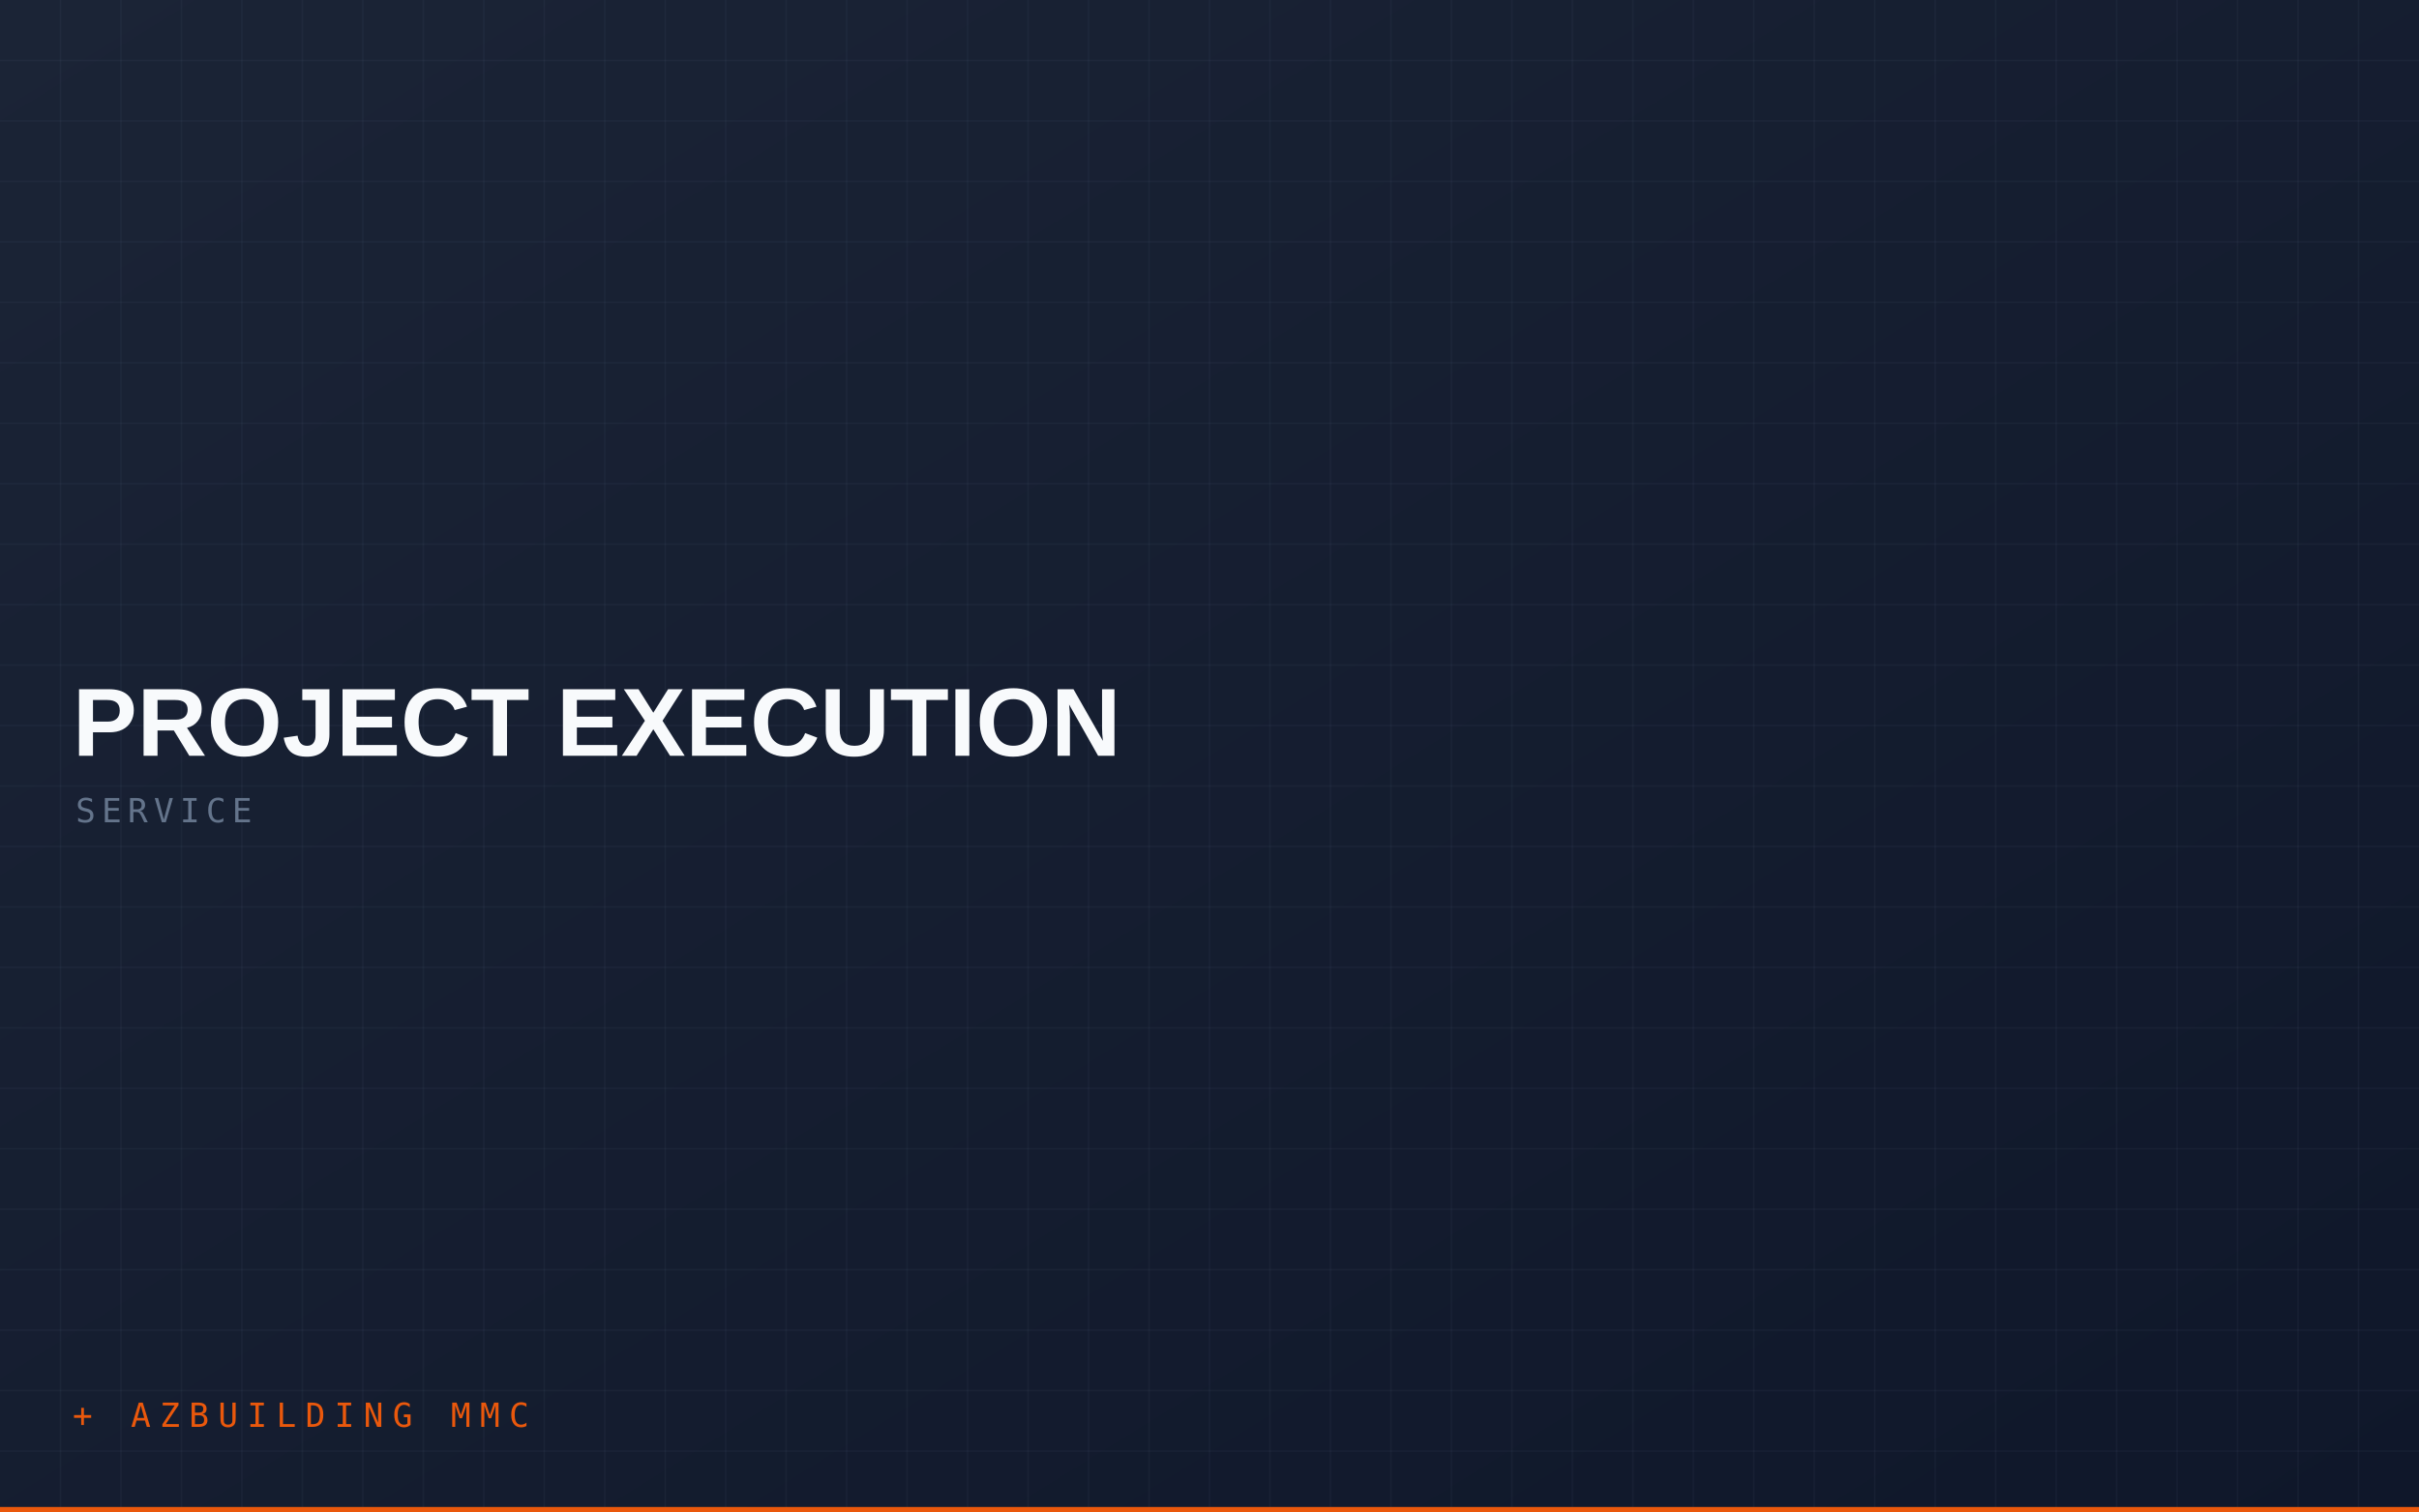
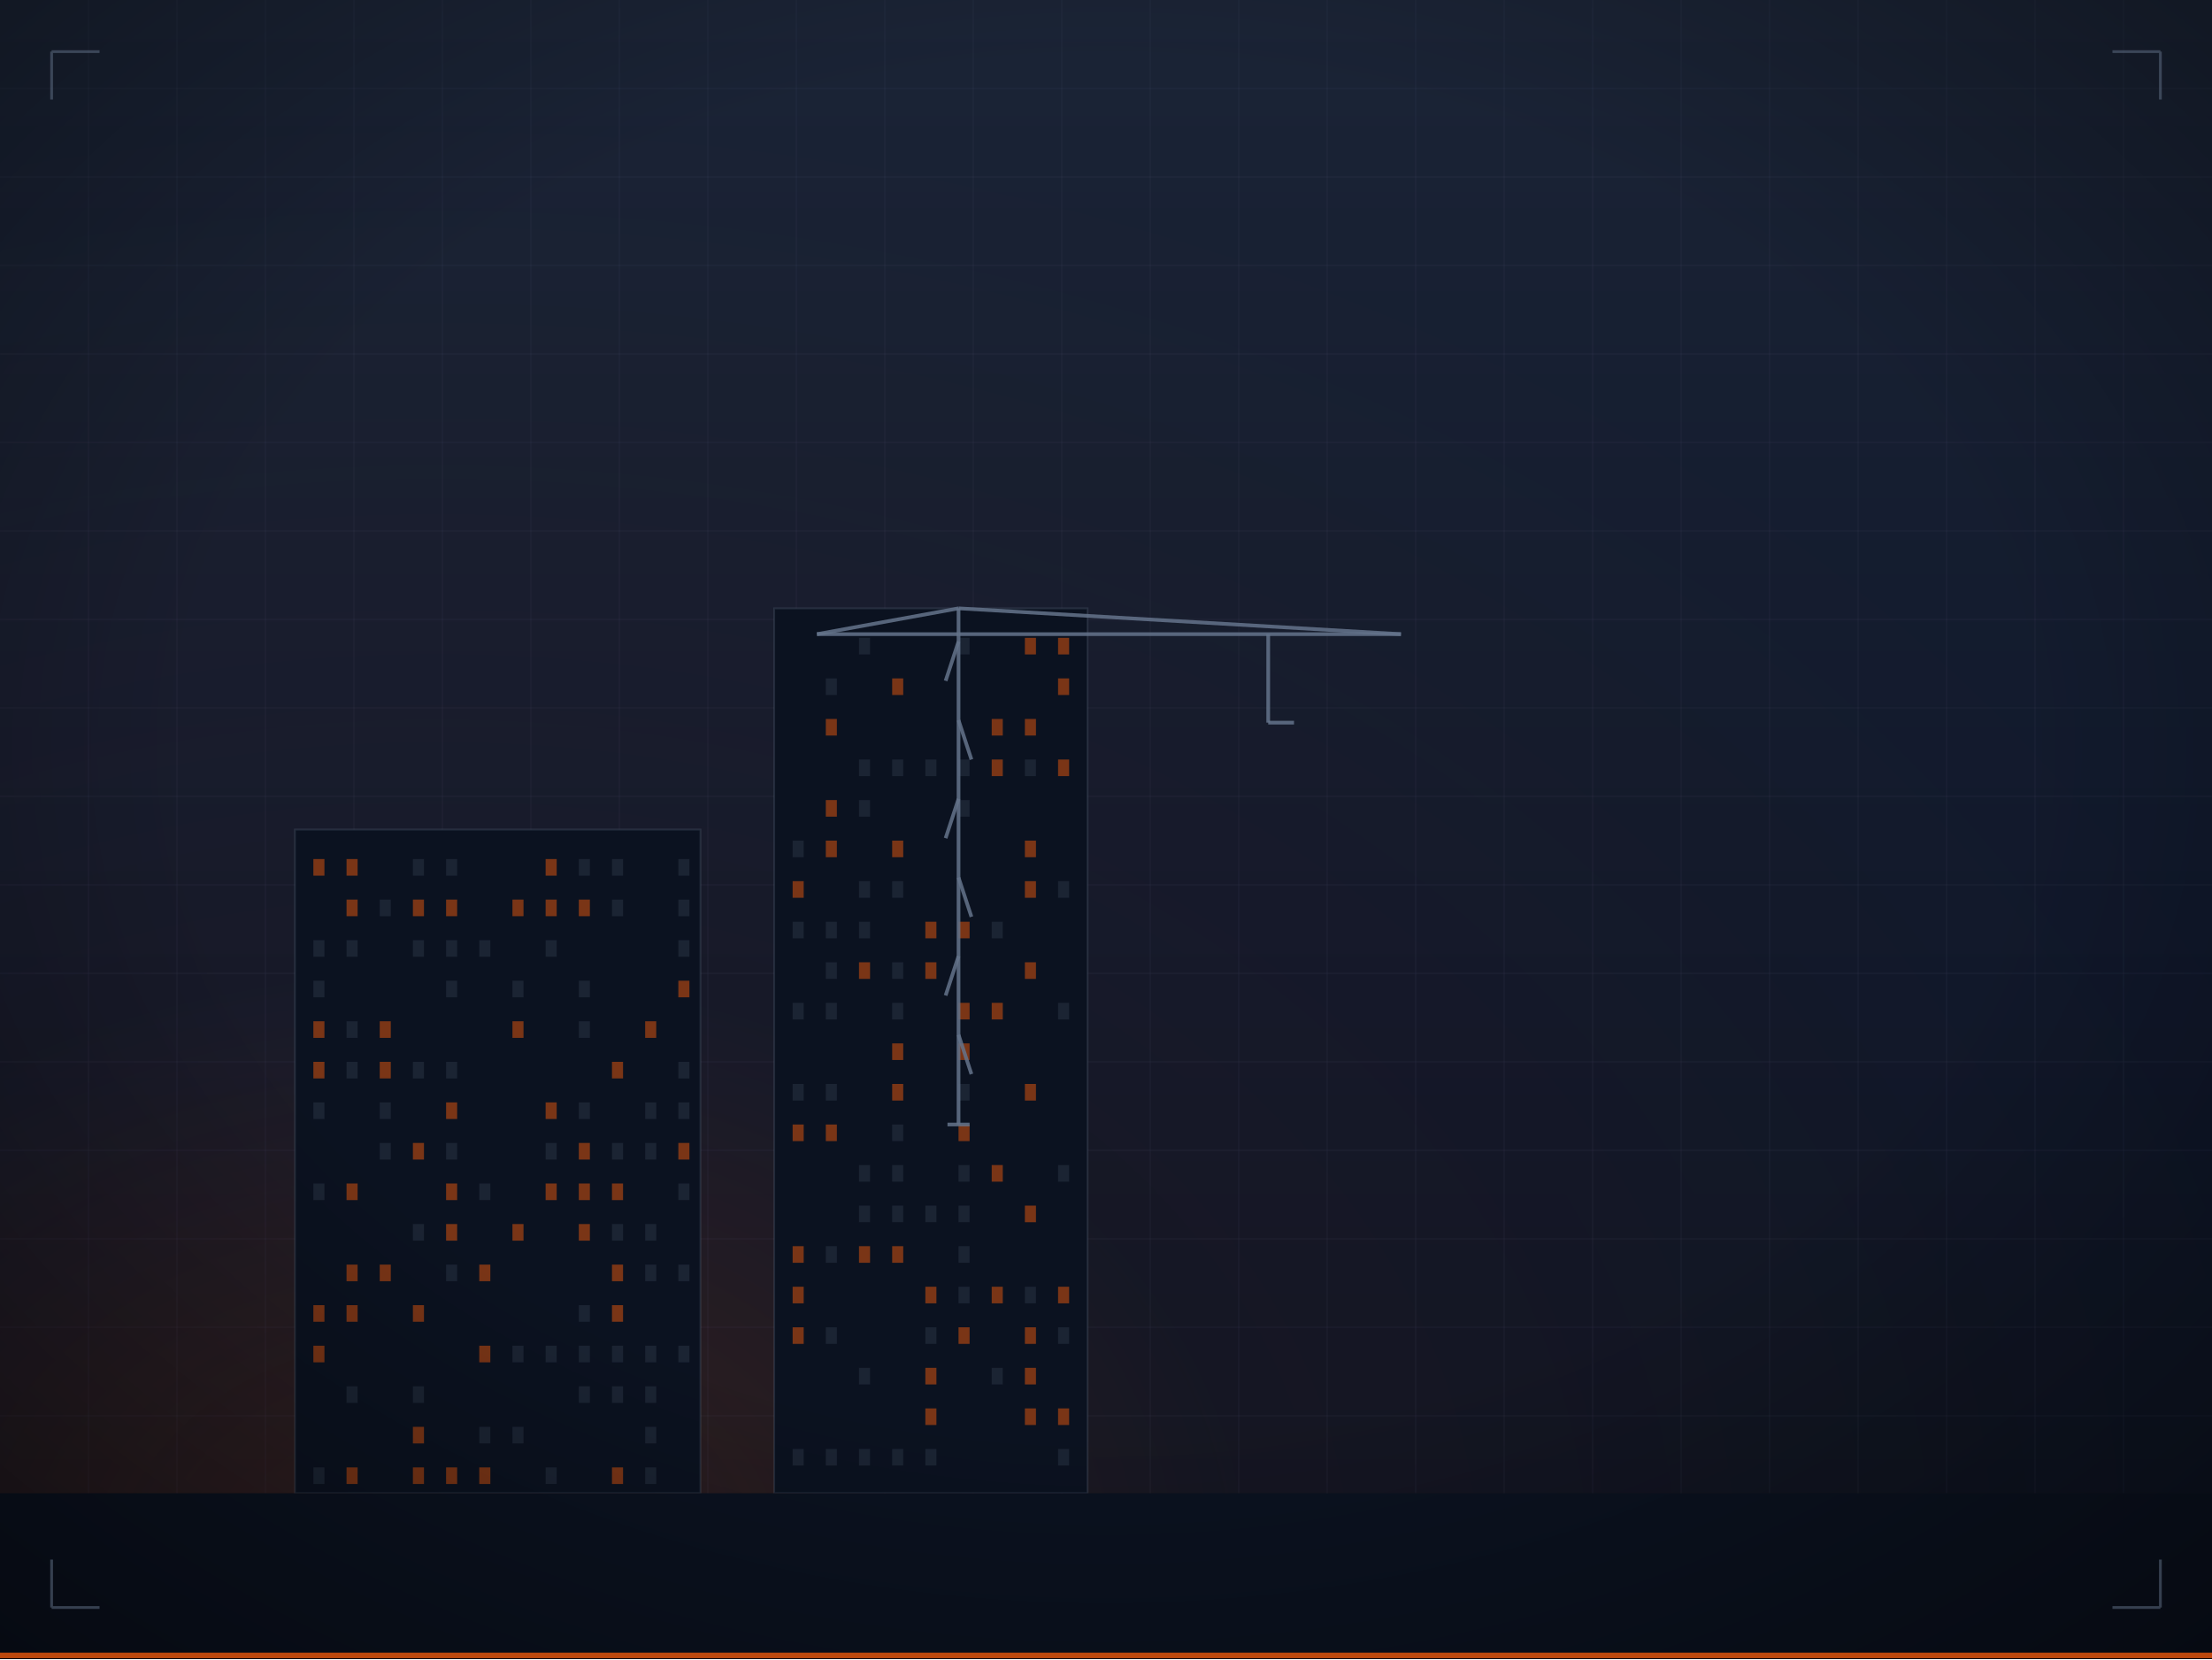
- <svg xmlns="http://www.w3.org/2000/svg" width="1600" height="1000" viewBox="0 0 1600 1000">
+ <svg xmlns="http://www.w3.org/2000/svg" width="1200" height="900" viewBox="0 0 1200 900" preserveAspectRatio="xMidYMid slice">
  <defs>
-     <linearGradient id="g" x1="0" y1="0" x2="1" y2="1">
+     <linearGradient id="skyt0" x1="0" y1="0" x2="0" y2="1">
      <stop offset="0" stop-color="#1B2436" />
-       <stop offset="1" stop-color="#0F172A" />
+       <stop offset="0.6" stop-color="#0F172A" />
+       <stop offset="1" stop-color="#0B1220" />
    </linearGradient>
+     <radialGradient id="glowt0" cx="0.2" cy="0.95" r="0.9">
+       <stop offset="0" stop-color="#EA580C" stop-opacity="0.18" />
+       <stop offset="0.4" stop-color="#EA580C" stop-opacity="0.04" />
+       <stop offset="1" stop-color="#EA580C" stop-opacity="0" />
+     </radialGradient>
+     <radialGradient id="vigt0" cx="0.5" cy="0.45" r="0.75">
+       <stop offset="0.55" stop-color="#000000" stop-opacity="0" />
+       <stop offset="1" stop-color="#000000" stop-opacity="0.45" />
+     </radialGradient>
  </defs>
-   <rect width="1600" height="1000" fill="url(#g)" />
-   <line x1="40" y1="0" x2="40" y2="1000" stroke="#64748B" stroke-opacity="0.08" />
-   <line x1="80" y1="0" x2="80" y2="1000" stroke="#64748B" stroke-opacity="0.08" />
-   <line x1="120" y1="0" x2="120" y2="1000" stroke="#64748B" stroke-opacity="0.08" />
-   <line x1="160" y1="0" x2="160" y2="1000" stroke="#64748B" stroke-opacity="0.08" />
-   <line x1="200" y1="0" x2="200" y2="1000" stroke="#64748B" stroke-opacity="0.08" />
-   <line x1="240" y1="0" x2="240" y2="1000" stroke="#64748B" stroke-opacity="0.08" />
-   <line x1="280" y1="0" x2="280" y2="1000" stroke="#64748B" stroke-opacity="0.08" />
-   <line x1="320" y1="0" x2="320" y2="1000" stroke="#64748B" stroke-opacity="0.08" />
-   <line x1="360" y1="0" x2="360" y2="1000" stroke="#64748B" stroke-opacity="0.08" />
-   <line x1="400" y1="0" x2="400" y2="1000" stroke="#64748B" stroke-opacity="0.08" />
-   <line x1="440" y1="0" x2="440" y2="1000" stroke="#64748B" stroke-opacity="0.08" />
-   <line x1="480" y1="0" x2="480" y2="1000" stroke="#64748B" stroke-opacity="0.08" />
-   <line x1="520" y1="0" x2="520" y2="1000" stroke="#64748B" stroke-opacity="0.08" />
-   <line x1="560" y1="0" x2="560" y2="1000" stroke="#64748B" stroke-opacity="0.08" />
-   <line x1="600" y1="0" x2="600" y2="1000" stroke="#64748B" stroke-opacity="0.08" />
-   <line x1="640" y1="0" x2="640" y2="1000" stroke="#64748B" stroke-opacity="0.08" />
-   <line x1="680" y1="0" x2="680" y2="1000" stroke="#64748B" stroke-opacity="0.08" />
-   <line x1="720" y1="0" x2="720" y2="1000" stroke="#64748B" stroke-opacity="0.08" />
-   <line x1="760" y1="0" x2="760" y2="1000" stroke="#64748B" stroke-opacity="0.08" />
-   <line x1="800" y1="0" x2="800" y2="1000" stroke="#64748B" stroke-opacity="0.08" />
-   <line x1="840" y1="0" x2="840" y2="1000" stroke="#64748B" stroke-opacity="0.08" />
-   <line x1="880" y1="0" x2="880" y2="1000" stroke="#64748B" stroke-opacity="0.08" />
-   <line x1="920" y1="0" x2="920" y2="1000" stroke="#64748B" stroke-opacity="0.08" />
-   <line x1="960" y1="0" x2="960" y2="1000" stroke="#64748B" stroke-opacity="0.08" />
-   <line x1="1000" y1="0" x2="1000" y2="1000" stroke="#64748B" stroke-opacity="0.08" />
-   <line x1="1040" y1="0" x2="1040" y2="1000" stroke="#64748B" stroke-opacity="0.08" />
-   <line x1="1080" y1="0" x2="1080" y2="1000" stroke="#64748B" stroke-opacity="0.08" />
-   <line x1="1120" y1="0" x2="1120" y2="1000" stroke="#64748B" stroke-opacity="0.08" />
-   <line x1="1160" y1="0" x2="1160" y2="1000" stroke="#64748B" stroke-opacity="0.08" />
-   <line x1="1200" y1="0" x2="1200" y2="1000" stroke="#64748B" stroke-opacity="0.08" />
-   <line x1="1240" y1="0" x2="1240" y2="1000" stroke="#64748B" stroke-opacity="0.08" />
-   <line x1="1280" y1="0" x2="1280" y2="1000" stroke="#64748B" stroke-opacity="0.08" />
-   <line x1="1320" y1="0" x2="1320" y2="1000" stroke="#64748B" stroke-opacity="0.08" />
-   <line x1="1360" y1="0" x2="1360" y2="1000" stroke="#64748B" stroke-opacity="0.08" />
-   <line x1="1400" y1="0" x2="1400" y2="1000" stroke="#64748B" stroke-opacity="0.08" />
-   <line x1="1440" y1="0" x2="1440" y2="1000" stroke="#64748B" stroke-opacity="0.08" />
-   <line x1="1480" y1="0" x2="1480" y2="1000" stroke="#64748B" stroke-opacity="0.08" />
-   <line x1="1520" y1="0" x2="1520" y2="1000" stroke="#64748B" stroke-opacity="0.08" />
-   <line x1="1560" y1="0" x2="1560" y2="1000" stroke="#64748B" stroke-opacity="0.08" />
-   <line x1="0" y1="40" x2="1600" y2="40" stroke="#64748B" stroke-opacity="0.08" />
-   <line x1="0" y1="80" x2="1600" y2="80" stroke="#64748B" stroke-opacity="0.08" />
-   <line x1="0" y1="120" x2="1600" y2="120" stroke="#64748B" stroke-opacity="0.08" />
-   <line x1="0" y1="160" x2="1600" y2="160" stroke="#64748B" stroke-opacity="0.08" />
-   <line x1="0" y1="200" x2="1600" y2="200" stroke="#64748B" stroke-opacity="0.08" />
-   <line x1="0" y1="240" x2="1600" y2="240" stroke="#64748B" stroke-opacity="0.08" />
-   <line x1="0" y1="280" x2="1600" y2="280" stroke="#64748B" stroke-opacity="0.08" />
-   <line x1="0" y1="320" x2="1600" y2="320" stroke="#64748B" stroke-opacity="0.08" />
-   <line x1="0" y1="360" x2="1600" y2="360" stroke="#64748B" stroke-opacity="0.08" />
-   <line x1="0" y1="400" x2="1600" y2="400" stroke="#64748B" stroke-opacity="0.08" />
-   <line x1="0" y1="440" x2="1600" y2="440" stroke="#64748B" stroke-opacity="0.08" />
-   <line x1="0" y1="480" x2="1600" y2="480" stroke="#64748B" stroke-opacity="0.08" />
-   <line x1="0" y1="520" x2="1600" y2="520" stroke="#64748B" stroke-opacity="0.08" />
-   <line x1="0" y1="560" x2="1600" y2="560" stroke="#64748B" stroke-opacity="0.08" />
-   <line x1="0" y1="600" x2="1600" y2="600" stroke="#64748B" stroke-opacity="0.08" />
-   <line x1="0" y1="640" x2="1600" y2="640" stroke="#64748B" stroke-opacity="0.08" />
-   <line x1="0" y1="680" x2="1600" y2="680" stroke="#64748B" stroke-opacity="0.08" />
-   <line x1="0" y1="720" x2="1600" y2="720" stroke="#64748B" stroke-opacity="0.08" />
-   <line x1="0" y1="760" x2="1600" y2="760" stroke="#64748B" stroke-opacity="0.08" />
-   <line x1="0" y1="800" x2="1600" y2="800" stroke="#64748B" stroke-opacity="0.08" />
-   <line x1="0" y1="840" x2="1600" y2="840" stroke="#64748B" stroke-opacity="0.08" />
-   <line x1="0" y1="880" x2="1600" y2="880" stroke="#64748B" stroke-opacity="0.08" />
-   <line x1="0" y1="920" x2="1600" y2="920" stroke="#64748B" stroke-opacity="0.08" />
-   <line x1="0" y1="960" x2="1600" y2="960" stroke="#64748B" stroke-opacity="0.08" />
-   <line x1="0" y1="999" x2="1600" y2="999" stroke="#EA580C" stroke-width="4" />
-   <text x="48" y="944" font-family="monospace" font-size="22" letter-spacing="6" fill="#EA580C">+ AZBUILDING MMC</text>
-   <text x="48" y="500" font-family="Arial, sans-serif" font-weight="800" font-size="64" fill="#F8FAFC">PROJECT EXECUTION</text>
-   <text x="50" y="544" font-family="monospace" font-size="22" letter-spacing="4" fill="#64748B">SERVICE</text>
+   <rect width="1200" height="900" fill="url(#skyt0)" />
+   <rect width="1200" height="900" fill="url(#glowt0)" />
+   <g stroke="#64748B" stroke-opacity="0.06">
+     <line x1="48" y1="0" x2="48" y2="900" />
+     <line x1="96" y1="0" x2="96" y2="900" />
+     <line x1="144" y1="0" x2="144" y2="900" />
+     <line x1="192" y1="0" x2="192" y2="900" />
+     <line x1="240" y1="0" x2="240" y2="900" />
+     <line x1="288" y1="0" x2="288" y2="900" />
+     <line x1="336" y1="0" x2="336" y2="900" />
+     <line x1="384" y1="0" x2="384" y2="900" />
+     <line x1="432" y1="0" x2="432" y2="900" />
+     <line x1="480" y1="0" x2="480" y2="900" />
+     <line x1="528" y1="0" x2="528" y2="900" />
+     <line x1="576" y1="0" x2="576" y2="900" />
+     <line x1="624" y1="0" x2="624" y2="900" />
+     <line x1="672" y1="0" x2="672" y2="900" />
+     <line x1="720" y1="0" x2="720" y2="900" />
+     <line x1="768" y1="0" x2="768" y2="900" />
+     <line x1="816" y1="0" x2="816" y2="900" />
+     <line x1="864" y1="0" x2="864" y2="900" />
+     <line x1="912" y1="0" x2="912" y2="900" />
+     <line x1="960" y1="0" x2="960" y2="900" />
+     <line x1="1008" y1="0" x2="1008" y2="900" />
+     <line x1="1056" y1="0" x2="1056" y2="900" />
+     <line x1="1104" y1="0" x2="1104" y2="900" />
+     <line x1="1152" y1="0" x2="1152" y2="900" />
+     <line x1="0" y1="48" x2="1200" y2="48" />
+     <line x1="0" y1="96" x2="1200" y2="96" />
+     <line x1="0" y1="144" x2="1200" y2="144" />
+     <line x1="0" y1="192" x2="1200" y2="192" />
+     <line x1="0" y1="240" x2="1200" y2="240" />
+     <line x1="0" y1="288" x2="1200" y2="288" />
+     <line x1="0" y1="336" x2="1200" y2="336" />
+     <line x1="0" y1="384" x2="1200" y2="384" />
+     <line x1="0" y1="432" x2="1200" y2="432" />
+     <line x1="0" y1="480" x2="1200" y2="480" />
+     <line x1="0" y1="528" x2="1200" y2="528" />
+     <line x1="0" y1="576" x2="1200" y2="576" />
+     <line x1="0" y1="624" x2="1200" y2="624" />
+     <line x1="0" y1="672" x2="1200" y2="672" />
+     <line x1="0" y1="720" x2="1200" y2="720" />
+     <line x1="0" y1="768" x2="1200" y2="768" />
+     <line x1="0" y1="816" x2="1200" y2="816" />
+     <line x1="0" y1="864" x2="1200" y2="864" />
+   </g>
+   <g opacity="1">
+     <rect x="160" y="450" width="220" height="360" fill="#0B1220" stroke="#64748B" stroke-opacity="0.25" />
+     <rect x="170" y="466" width="6" height="9" fill="#EA580C" opacity="0.5" />
+     <rect x="188" y="466" width="6" height="9" fill="#EA580C" opacity="0.5" />
+     <rect x="224" y="466" width="6" height="9" fill="#64748B" opacity="0.18" />
+     <rect x="242" y="466" width="6" height="9" fill="#64748B" opacity="0.18" />
+     <rect x="296" y="466" width="6" height="9" fill="#EA580C" opacity="0.5" />
+     <rect x="314" y="466" width="6" height="9" fill="#64748B" opacity="0.18" />
+     <rect x="332" y="466" width="6" height="9" fill="#64748B" opacity="0.18" />
+     <rect x="368" y="466" width="6" height="9" fill="#64748B" opacity="0.18" />
+     <rect x="188" y="488" width="6" height="9" fill="#EA580C" opacity="0.5" />
+     <rect x="206" y="488" width="6" height="9" fill="#64748B" opacity="0.18" />
+     <rect x="224" y="488" width="6" height="9" fill="#EA580C" opacity="0.5" />
+     <rect x="242" y="488" width="6" height="9" fill="#EA580C" opacity="0.5" />
+     <rect x="278" y="488" width="6" height="9" fill="#EA580C" opacity="0.5" />
+     <rect x="296" y="488" width="6" height="9" fill="#EA580C" opacity="0.5" />
+     <rect x="314" y="488" width="6" height="9" fill="#EA580C" opacity="0.5" />
+     <rect x="332" y="488" width="6" height="9" fill="#64748B" opacity="0.18" />
+     <rect x="368" y="488" width="6" height="9" fill="#64748B" opacity="0.18" />
+     <rect x="170" y="510" width="6" height="9" fill="#64748B" opacity="0.18" />
+     <rect x="188" y="510" width="6" height="9" fill="#64748B" opacity="0.18" />
+     <rect x="224" y="510" width="6" height="9" fill="#64748B" opacity="0.18" />
+     <rect x="242" y="510" width="6" height="9" fill="#64748B" opacity="0.18" />
+     <rect x="260" y="510" width="6" height="9" fill="#64748B" opacity="0.18" />
+     <rect x="296" y="510" width="6" height="9" fill="#64748B" opacity="0.18" />
+     <rect x="368" y="510" width="6" height="9" fill="#64748B" opacity="0.18" />
+     <rect x="170" y="532" width="6" height="9" fill="#64748B" opacity="0.18" />
+     <rect x="242" y="532" width="6" height="9" fill="#64748B" opacity="0.18" />
+     <rect x="278" y="532" width="6" height="9" fill="#64748B" opacity="0.18" />
+     <rect x="314" y="532" width="6" height="9" fill="#64748B" opacity="0.18" />
+     <rect x="368" y="532" width="6" height="9" fill="#EA580C" opacity="0.5" />
+     <rect x="170" y="554" width="6" height="9" fill="#EA580C" opacity="0.5" />
+     <rect x="188" y="554" width="6" height="9" fill="#64748B" opacity="0.18" />
+     <rect x="206" y="554" width="6" height="9" fill="#EA580C" opacity="0.5" />
+     <rect x="278" y="554" width="6" height="9" fill="#EA580C" opacity="0.5" />
+     <rect x="314" y="554" width="6" height="9" fill="#64748B" opacity="0.18" />
+     <rect x="350" y="554" width="6" height="9" fill="#EA580C" opacity="0.5" />
+     <rect x="170" y="576" width="6" height="9" fill="#EA580C" opacity="0.5" />
+     <rect x="188" y="576" width="6" height="9" fill="#64748B" opacity="0.18" />
+     <rect x="206" y="576" width="6" height="9" fill="#EA580C" opacity="0.5" />
+     <rect x="224" y="576" width="6" height="9" fill="#64748B" opacity="0.18" />
+     <rect x="242" y="576" width="6" height="9" fill="#64748B" opacity="0.18" />
+     <rect x="332" y="576" width="6" height="9" fill="#EA580C" opacity="0.5" />
+     <rect x="368" y="576" width="6" height="9" fill="#64748B" opacity="0.18" />
+     <rect x="170" y="598" width="6" height="9" fill="#64748B" opacity="0.18" />
+     <rect x="206" y="598" width="6" height="9" fill="#64748B" opacity="0.18" />
+     <rect x="242" y="598" width="6" height="9" fill="#EA580C" opacity="0.5" />
+     <rect x="296" y="598" width="6" height="9" fill="#EA580C" opacity="0.5" />
+     <rect x="314" y="598" width="6" height="9" fill="#64748B" opacity="0.18" />
+     <rect x="350" y="598" width="6" height="9" fill="#64748B" opacity="0.18" />
+     <rect x="368" y="598" width="6" height="9" fill="#64748B" opacity="0.18" />
+     <rect x="206" y="620" width="6" height="9" fill="#64748B" opacity="0.18" />
+     <rect x="224" y="620" width="6" height="9" fill="#EA580C" opacity="0.5" />
+     <rect x="242" y="620" width="6" height="9" fill="#64748B" opacity="0.18" />
+     <rect x="296" y="620" width="6" height="9" fill="#64748B" opacity="0.18" />
+     <rect x="314" y="620" width="6" height="9" fill="#EA580C" opacity="0.5" />
+     <rect x="332" y="620" width="6" height="9" fill="#64748B" opacity="0.18" />
+     <rect x="350" y="620" width="6" height="9" fill="#64748B" opacity="0.18" />
+     <rect x="368" y="620" width="6" height="9" fill="#EA580C" opacity="0.5" />
+     <rect x="170" y="642" width="6" height="9" fill="#64748B" opacity="0.18" />
+     <rect x="188" y="642" width="6" height="9" fill="#EA580C" opacity="0.5" />
+     <rect x="242" y="642" width="6" height="9" fill="#EA580C" opacity="0.5" />
+     <rect x="260" y="642" width="6" height="9" fill="#64748B" opacity="0.18" />
+     <rect x="296" y="642" width="6" height="9" fill="#EA580C" opacity="0.5" />
+     <rect x="314" y="642" width="6" height="9" fill="#EA580C" opacity="0.5" />
+     <rect x="332" y="642" width="6" height="9" fill="#EA580C" opacity="0.5" />
+     <rect x="368" y="642" width="6" height="9" fill="#64748B" opacity="0.18" />
+     <rect x="224" y="664" width="6" height="9" fill="#64748B" opacity="0.18" />
+     <rect x="242" y="664" width="6" height="9" fill="#EA580C" opacity="0.5" />
+     <rect x="278" y="664" width="6" height="9" fill="#EA580C" opacity="0.5" />
+     <rect x="314" y="664" width="6" height="9" fill="#EA580C" opacity="0.5" />
+     <rect x="332" y="664" width="6" height="9" fill="#64748B" opacity="0.18" />
+     <rect x="350" y="664" width="6" height="9" fill="#64748B" opacity="0.18" />
+     <rect x="188" y="686" width="6" height="9" fill="#EA580C" opacity="0.5" />
+     <rect x="206" y="686" width="6" height="9" fill="#EA580C" opacity="0.5" />
+     <rect x="242" y="686" width="6" height="9" fill="#64748B" opacity="0.18" />
+     <rect x="260" y="686" width="6" height="9" fill="#EA580C" opacity="0.5" />
+     <rect x="332" y="686" width="6" height="9" fill="#EA580C" opacity="0.5" />
+     <rect x="350" y="686" width="6" height="9" fill="#64748B" opacity="0.18" />
+     <rect x="368" y="686" width="6" height="9" fill="#64748B" opacity="0.18" />
+     <rect x="170" y="708" width="6" height="9" fill="#EA580C" opacity="0.5" />
+     <rect x="188" y="708" width="6" height="9" fill="#EA580C" opacity="0.5" />
+     <rect x="224" y="708" width="6" height="9" fill="#EA580C" opacity="0.5" />
+     <rect x="314" y="708" width="6" height="9" fill="#64748B" opacity="0.18" />
+     <rect x="332" y="708" width="6" height="9" fill="#EA580C" opacity="0.5" />
+     <rect x="170" y="730" width="6" height="9" fill="#EA580C" opacity="0.5" />
+     <rect x="260" y="730" width="6" height="9" fill="#EA580C" opacity="0.5" />
+     <rect x="278" y="730" width="6" height="9" fill="#64748B" opacity="0.18" />
+     <rect x="296" y="730" width="6" height="9" fill="#64748B" opacity="0.18" />
+     <rect x="314" y="730" width="6" height="9" fill="#64748B" opacity="0.18" />
+     <rect x="332" y="730" width="6" height="9" fill="#64748B" opacity="0.18" />
+     <rect x="350" y="730" width="6" height="9" fill="#64748B" opacity="0.18" />
+     <rect x="368" y="730" width="6" height="9" fill="#64748B" opacity="0.18" />
+     <rect x="188" y="752" width="6" height="9" fill="#64748B" opacity="0.18" />
+     <rect x="224" y="752" width="6" height="9" fill="#64748B" opacity="0.18" />
+     <rect x="314" y="752" width="6" height="9" fill="#64748B" opacity="0.18" />
+     <rect x="332" y="752" width="6" height="9" fill="#64748B" opacity="0.18" />
+     <rect x="350" y="752" width="6" height="9" fill="#64748B" opacity="0.18" />
+     <rect x="224" y="774" width="6" height="9" fill="#EA580C" opacity="0.5" />
+     <rect x="260" y="774" width="6" height="9" fill="#64748B" opacity="0.18" />
+     <rect x="278" y="774" width="6" height="9" fill="#64748B" opacity="0.18" />
+     <rect x="350" y="774" width="6" height="9" fill="#64748B" opacity="0.18" />
+     <rect x="170" y="796" width="6" height="9" fill="#64748B" opacity="0.18" />
+     <rect x="188" y="796" width="6" height="9" fill="#EA580C" opacity="0.5" />
+     <rect x="224" y="796" width="6" height="9" fill="#EA580C" opacity="0.5" />
+     <rect x="242" y="796" width="6" height="9" fill="#EA580C" opacity="0.5" />
+     <rect x="260" y="796" width="6" height="9" fill="#EA580C" opacity="0.5" />
+     <rect x="296" y="796" width="6" height="9" fill="#64748B" opacity="0.18" />
+     <rect x="332" y="796" width="6" height="9" fill="#EA580C" opacity="0.5" />
+     <rect x="350" y="796" width="6" height="9" fill="#64748B" opacity="0.18" />
+   </g>
+   <g opacity="1">
+     <rect x="420" y="330" width="170" height="480" fill="#0B1220" stroke="#64748B" stroke-opacity="0.25" />
+     <rect x="466" y="346" width="6" height="9" fill="#64748B" opacity="0.18" />
+     <rect x="520" y="346" width="6" height="9" fill="#64748B" opacity="0.18" />
+     <rect x="556" y="346" width="6" height="9" fill="#EA580C" opacity="0.5" />
+     <rect x="574" y="346" width="6" height="9" fill="#EA580C" opacity="0.5" />
+     <rect x="448" y="368" width="6" height="9" fill="#64748B" opacity="0.18" />
+     <rect x="484" y="368" width="6" height="9" fill="#EA580C" opacity="0.5" />
+     <rect x="574" y="368" width="6" height="9" fill="#EA580C" opacity="0.5" />
+     <rect x="448" y="390" width="6" height="9" fill="#EA580C" opacity="0.5" />
+     <rect x="538" y="390" width="6" height="9" fill="#EA580C" opacity="0.5" />
+     <rect x="556" y="390" width="6" height="9" fill="#EA580C" opacity="0.5" />
+     <rect x="466" y="412" width="6" height="9" fill="#64748B" opacity="0.18" />
+     <rect x="484" y="412" width="6" height="9" fill="#64748B" opacity="0.18" />
+     <rect x="502" y="412" width="6" height="9" fill="#64748B" opacity="0.18" />
+     <rect x="520" y="412" width="6" height="9" fill="#64748B" opacity="0.18" />
+     <rect x="538" y="412" width="6" height="9" fill="#EA580C" opacity="0.5" />
+     <rect x="556" y="412" width="6" height="9" fill="#64748B" opacity="0.18" />
+     <rect x="574" y="412" width="6" height="9" fill="#EA580C" opacity="0.5" />
+     <rect x="448" y="434" width="6" height="9" fill="#EA580C" opacity="0.5" />
+     <rect x="466" y="434" width="6" height="9" fill="#64748B" opacity="0.18" />
+     <rect x="520" y="434" width="6" height="9" fill="#64748B" opacity="0.18" />
+     <rect x="430" y="456" width="6" height="9" fill="#64748B" opacity="0.18" />
+     <rect x="448" y="456" width="6" height="9" fill="#EA580C" opacity="0.5" />
+     <rect x="484" y="456" width="6" height="9" fill="#EA580C" opacity="0.5" />
+     <rect x="556" y="456" width="6" height="9" fill="#EA580C" opacity="0.5" />
+     <rect x="430" y="478" width="6" height="9" fill="#EA580C" opacity="0.5" />
+     <rect x="466" y="478" width="6" height="9" fill="#64748B" opacity="0.18" />
+     <rect x="484" y="478" width="6" height="9" fill="#64748B" opacity="0.18" />
+     <rect x="556" y="478" width="6" height="9" fill="#EA580C" opacity="0.5" />
+     <rect x="574" y="478" width="6" height="9" fill="#64748B" opacity="0.18" />
+     <rect x="430" y="500" width="6" height="9" fill="#64748B" opacity="0.18" />
+     <rect x="448" y="500" width="6" height="9" fill="#64748B" opacity="0.18" />
+     <rect x="466" y="500" width="6" height="9" fill="#64748B" opacity="0.18" />
+     <rect x="502" y="500" width="6" height="9" fill="#EA580C" opacity="0.5" />
+     <rect x="520" y="500" width="6" height="9" fill="#EA580C" opacity="0.5" />
+     <rect x="538" y="500" width="6" height="9" fill="#64748B" opacity="0.18" />
+     <rect x="448" y="522" width="6" height="9" fill="#64748B" opacity="0.18" />
+     <rect x="466" y="522" width="6" height="9" fill="#EA580C" opacity="0.5" />
+     <rect x="484" y="522" width="6" height="9" fill="#64748B" opacity="0.18" />
+     <rect x="502" y="522" width="6" height="9" fill="#EA580C" opacity="0.5" />
+     <rect x="556" y="522" width="6" height="9" fill="#EA580C" opacity="0.5" />
+     <rect x="430" y="544" width="6" height="9" fill="#64748B" opacity="0.18" />
+     <rect x="448" y="544" width="6" height="9" fill="#64748B" opacity="0.18" />
+     <rect x="484" y="544" width="6" height="9" fill="#64748B" opacity="0.18" />
+     <rect x="520" y="544" width="6" height="9" fill="#EA580C" opacity="0.5" />
+     <rect x="538" y="544" width="6" height="9" fill="#EA580C" opacity="0.5" />
+     <rect x="574" y="544" width="6" height="9" fill="#64748B" opacity="0.18" />
+     <rect x="484" y="566" width="6" height="9" fill="#EA580C" opacity="0.5" />
+     <rect x="520" y="566" width="6" height="9" fill="#EA580C" opacity="0.5" />
+     <rect x="430" y="588" width="6" height="9" fill="#64748B" opacity="0.18" />
+     <rect x="448" y="588" width="6" height="9" fill="#64748B" opacity="0.18" />
+     <rect x="484" y="588" width="6" height="9" fill="#EA580C" opacity="0.5" />
+     <rect x="520" y="588" width="6" height="9" fill="#64748B" opacity="0.18" />
+     <rect x="556" y="588" width="6" height="9" fill="#EA580C" opacity="0.5" />
+     <rect x="430" y="610" width="6" height="9" fill="#EA580C" opacity="0.5" />
+     <rect x="448" y="610" width="6" height="9" fill="#EA580C" opacity="0.5" />
+     <rect x="484" y="610" width="6" height="9" fill="#64748B" opacity="0.18" />
+     <rect x="520" y="610" width="6" height="9" fill="#EA580C" opacity="0.5" />
+     <rect x="466" y="632" width="6" height="9" fill="#64748B" opacity="0.18" />
+     <rect x="484" y="632" width="6" height="9" fill="#64748B" opacity="0.18" />
+     <rect x="520" y="632" width="6" height="9" fill="#64748B" opacity="0.18" />
+     <rect x="538" y="632" width="6" height="9" fill="#EA580C" opacity="0.5" />
+     <rect x="574" y="632" width="6" height="9" fill="#64748B" opacity="0.18" />
+     <rect x="466" y="654" width="6" height="9" fill="#64748B" opacity="0.18" />
+     <rect x="484" y="654" width="6" height="9" fill="#64748B" opacity="0.18" />
+     <rect x="502" y="654" width="6" height="9" fill="#64748B" opacity="0.18" />
+     <rect x="520" y="654" width="6" height="9" fill="#64748B" opacity="0.18" />
+     <rect x="556" y="654" width="6" height="9" fill="#EA580C" opacity="0.5" />
+     <rect x="430" y="676" width="6" height="9" fill="#EA580C" opacity="0.5" />
+     <rect x="448" y="676" width="6" height="9" fill="#64748B" opacity="0.18" />
+     <rect x="466" y="676" width="6" height="9" fill="#EA580C" opacity="0.5" />
+     <rect x="484" y="676" width="6" height="9" fill="#EA580C" opacity="0.5" />
+     <rect x="520" y="676" width="6" height="9" fill="#64748B" opacity="0.18" />
+     <rect x="430" y="698" width="6" height="9" fill="#EA580C" opacity="0.5" />
+     <rect x="502" y="698" width="6" height="9" fill="#EA580C" opacity="0.5" />
+     <rect x="520" y="698" width="6" height="9" fill="#64748B" opacity="0.18" />
+     <rect x="538" y="698" width="6" height="9" fill="#EA580C" opacity="0.5" />
+     <rect x="556" y="698" width="6" height="9" fill="#64748B" opacity="0.18" />
+     <rect x="574" y="698" width="6" height="9" fill="#EA580C" opacity="0.5" />
+     <rect x="430" y="720" width="6" height="9" fill="#EA580C" opacity="0.5" />
+     <rect x="448" y="720" width="6" height="9" fill="#64748B" opacity="0.18" />
+     <rect x="502" y="720" width="6" height="9" fill="#64748B" opacity="0.18" />
+     <rect x="520" y="720" width="6" height="9" fill="#EA580C" opacity="0.5" />
+     <rect x="556" y="720" width="6" height="9" fill="#EA580C" opacity="0.5" />
+     <rect x="574" y="720" width="6" height="9" fill="#64748B" opacity="0.18" />
+     <rect x="466" y="742" width="6" height="9" fill="#64748B" opacity="0.18" />
+     <rect x="502" y="742" width="6" height="9" fill="#EA580C" opacity="0.5" />
+     <rect x="538" y="742" width="6" height="9" fill="#64748B" opacity="0.18" />
+     <rect x="556" y="742" width="6" height="9" fill="#EA580C" opacity="0.5" />
+     <rect x="502" y="764" width="6" height="9" fill="#EA580C" opacity="0.5" />
+     <rect x="556" y="764" width="6" height="9" fill="#EA580C" opacity="0.5" />
+     <rect x="574" y="764" width="6" height="9" fill="#EA580C" opacity="0.5" />
+     <rect x="430" y="786" width="6" height="9" fill="#64748B" opacity="0.18" />
+     <rect x="448" y="786" width="6" height="9" fill="#64748B" opacity="0.18" />
+     <rect x="466" y="786" width="6" height="9" fill="#64748B" opacity="0.18" />
+     <rect x="484" y="786" width="6" height="9" fill="#64748B" opacity="0.18" />
+     <rect x="502" y="786" width="6" height="9" fill="#64748B" opacity="0.18" />
+     <rect x="574" y="786" width="6" height="9" fill="#64748B" opacity="0.18" />
+   </g>
+   <g stroke="#64748B" stroke-width="2" fill="none" stroke-opacity="0.85">
+     <line x1="520" y1="610" x2="520" y2="330" />
+     <line x1="514" y1="610" x2="526" y2="610" />
+     <line x1="520" y1="344" x2="760" y2="344" />
+     <line x1="520" y1="344" x2="443.2" y2="344" />
+     <line x1="520" y1="330" x2="760" y2="344" />
+     <line x1="520" y1="330" x2="443.2" y2="344" />
+     <line x1="688" y1="344" x2="688" y2="392" />
+     <line x1="688" y1="392" x2="702" y2="392" />
+     <line x1="520" y1="348" x2="513" y2="369.333" />
+     <line x1="520" y1="390.667" x2="527" y2="412" />
+     <line x1="520" y1="433.333" x2="513" y2="454.667" />
+     <line x1="520" y1="476" x2="527" y2="497.333" />
+     <line x1="520" y1="518.667" x2="513" y2="540" />
+     <line x1="520" y1="561.333" x2="527" y2="582.667" />
+   </g>
+   <rect x="0" y="810" width="1200" height="90" fill="#0B1220" />
+   <rect width="1200" height="900" fill="url(#vigt0)" />
+   <line x1="0" y1="898" x2="1200" y2="898" stroke="#EA580C" stroke-width="3" stroke-opacity="0.8" />
+   <g stroke="#64748B" stroke-width="1.5" stroke-opacity="0.5">
+     <path d="M28 28 h26 M28 28 v26" />
+     <path d="M1172 28 h-26 M1172 28 v26" />
+     <path d="M28 872 h26 M28 872 v-26" />
+     <path d="M1172 872 h-26 M1172 872 v-26" />
+   </g>
</svg>
